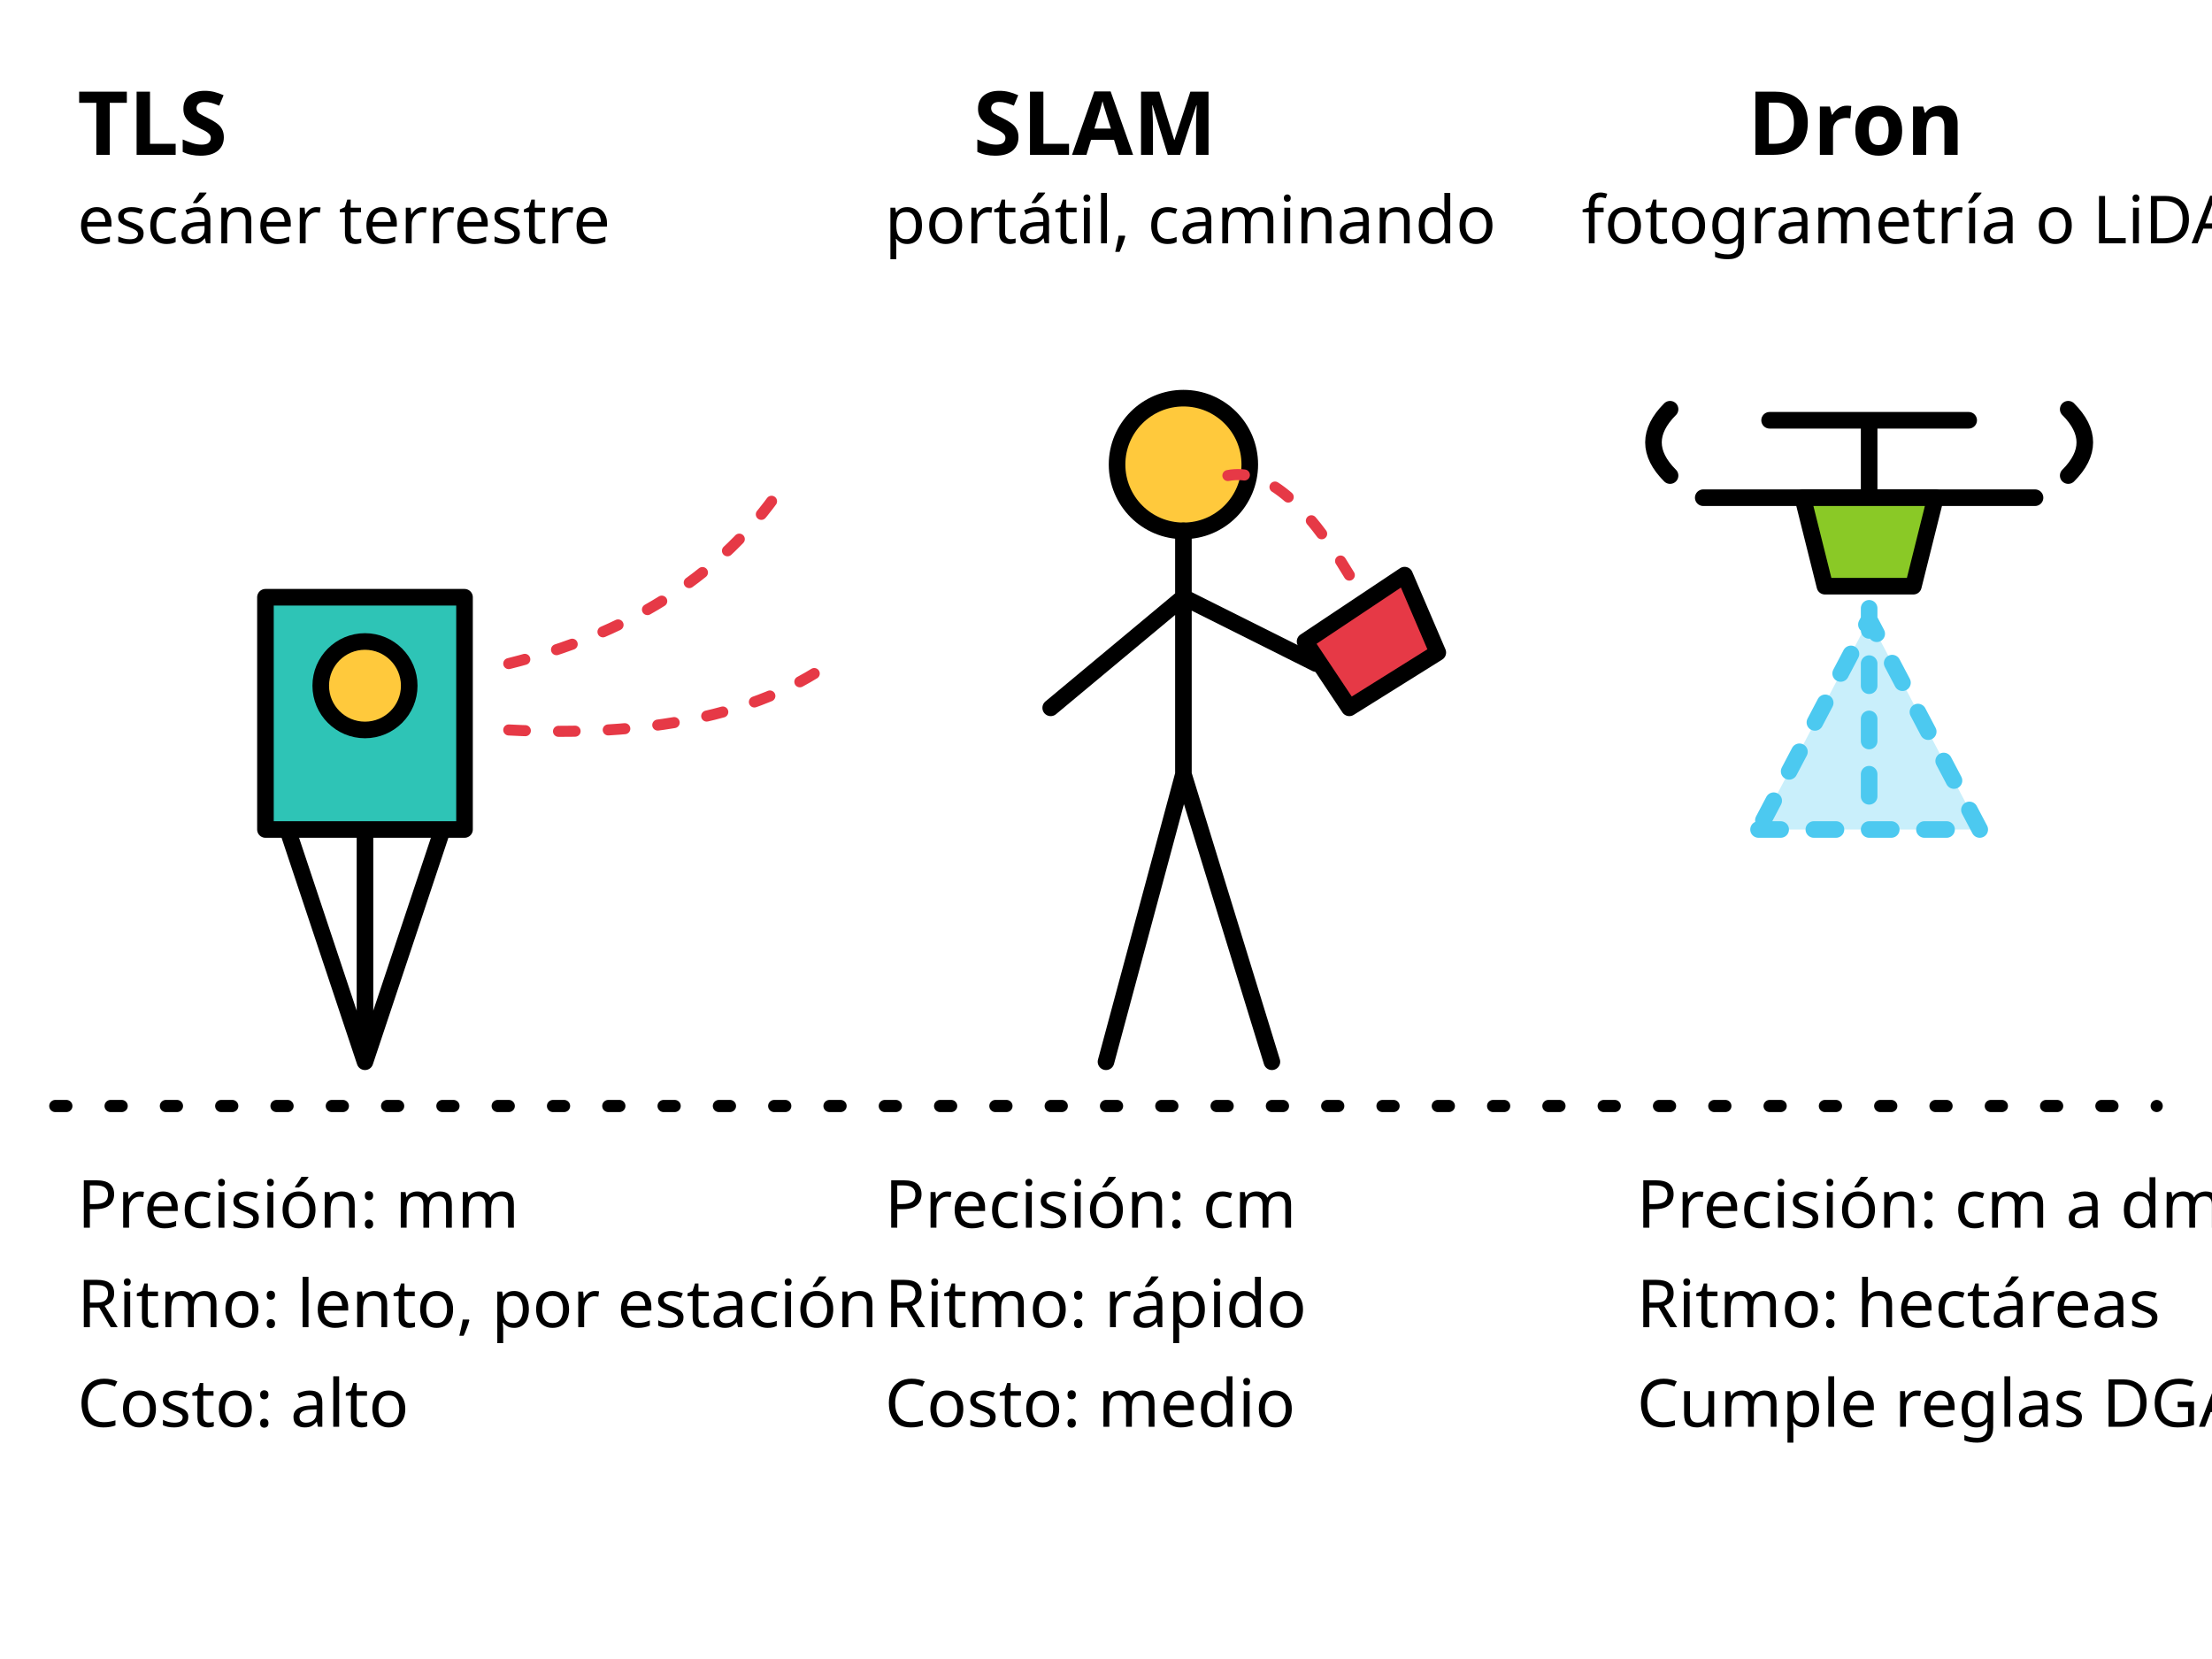
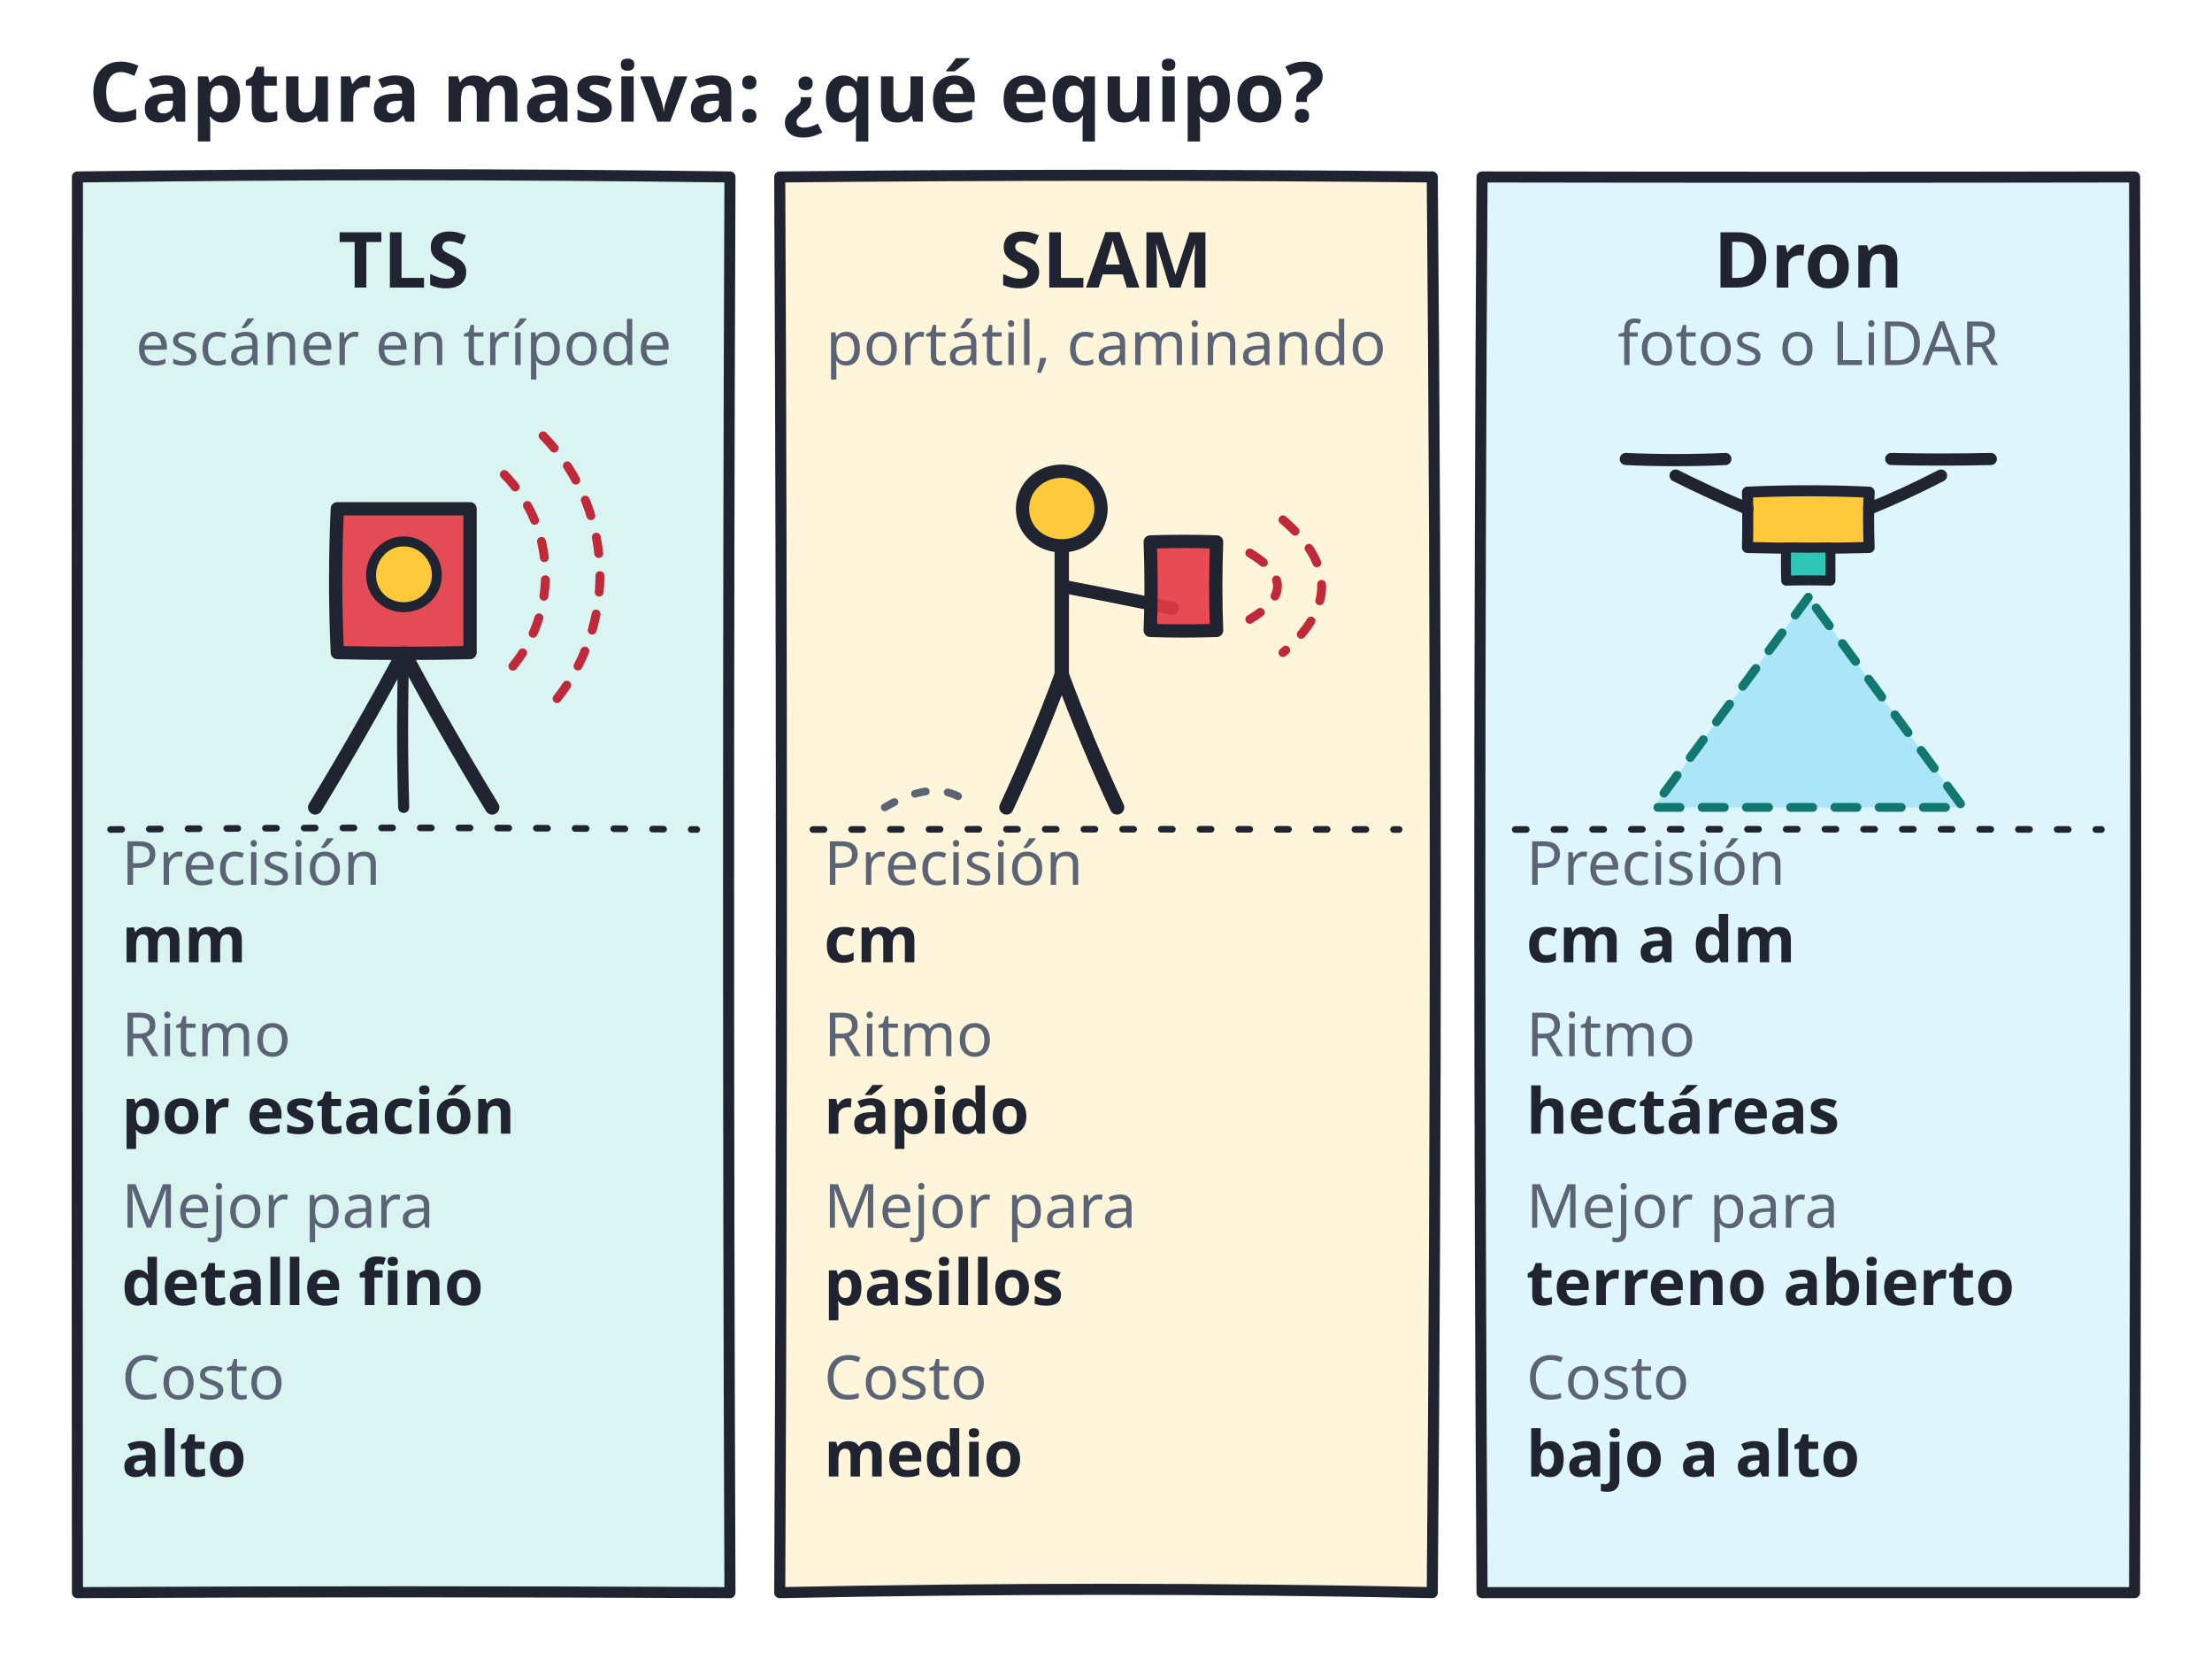
- <svg xmlns="http://www.w3.org/2000/svg" viewBox="0 0 400 300" role="img" aria-labelledby="t">
-   <g fill="none" stroke="currentColor" stroke-width="3" stroke-linecap="round" stroke-linejoin="round">
-     <path d="M66 192L52 150M66 192L80 150M66 192L66 150" />
-     <path d="M48 108L84 108L84 150L48 150Z" fill="#2EC4B6" />
-     <circle cx="66" cy="124" r="8" fill="#FFC93C" />
-     <path d="M92 120Q124 112 140 90M92 132Q130 134 150 120" stroke="#E63946" stroke-dasharray="3 6" stroke-width="2" />
-     <circle cx="214" cy="84" r="12" fill="#FFC93C" />
-     <path d="M214 96L214 140M214 108L190 128M214 108L238 120M214 140L200 192M214 140L230 192" />
-     <path d="M236 116L254 104L260 118L244 128Z" fill="#E63946" />
-     <path d="M244 104Q232 84 222 86" stroke="#E63946" stroke-dasharray="3 6" stroke-width="2" />
-     <path d="M308 90L368 90M320 76L356 76M338 76L338 90" />
-     <path d="M302 86Q296 80 302 74M374 86Q380 80 374 74" />
-     <path d="M326 90L350 90L346 106L330 106Z" fill="#8AC926" />
-     <path d="M338 110L338 150M318 150L358 150L338 112Z" stroke="#4CC9F0" stroke-dasharray="4 6" fill="#4CC9F0" fill-opacity=".3" />
-     <path d="M10 200L390 200" stroke-width="2.2" stroke-dasharray="2 8" />
+ <svg xmlns="http://www.w3.org/2000/svg" viewBox="0 0 400 300" role="img" aria-labelledby="t d">
+   <g stroke-linecap="round" stroke-linejoin="round">
+     <path d="M14 32Q73 31.2 132 32Q131.5 160 132 288Q73 287.7 14 288Q13.9 160 14 32Z" fill="#2EC4B6" fill-opacity="0.18" stroke="#1F2430" stroke-width="2" />
+     <path d="M73 118Q65.4 132.2 57 146" fill="none" stroke="#1F2430" stroke-width="2.6" />
+     <path d="M73 118Q80.6 132.2 89 146" fill="none" stroke="#1F2430" stroke-width="2.6" />
+     <path d="M73 118Q72.6 132 73 146" fill="none" stroke="#1F2430" stroke-width="2" />
+     <path d="M61 92Q73 92 85 92Q85 105 85 118Q73 118.3 61 118Q60.4 105 61 92Z" fill="#E63946" fill-opacity="0.9" stroke="#1F2430" stroke-width="2.4" />
+     <path d="M73 97.9C76.3 97.9 79 100.7 79 104C79 107.3 76.3 109.8 73 109.8C69.7 109.8 67.1 107.3 67.1 104C67.1 100.7 69.7 97.9 73 97.9Z" fill="#FFC93C" stroke="#1F2430" stroke-width="1.8" />
+     <path d="M91.2 85.8 A26 26 0 0 1 91.2 122.2" fill="none" stroke="#C0293A" stroke-width="1.6" stroke-dasharray="3 4" />
+     <path d="M98.2 78.8 A36 36 0 0 1 98.2 129.2" fill="none" stroke="#C0293A" stroke-width="1.6" stroke-dasharray="3 4" />
+     <path d="M20 150Q73 149.4 126 150" fill="none" stroke="#1F2430" stroke-width="1.2" stroke-dasharray="2 5" />
+     <path d="M141 32Q200 31.4 259 32Q260.1 160 259 288Q200 286.8 141 288Q141.6 160 141 32Z" fill="#FFC93C" fill-opacity="0.18" stroke="#1F2430" stroke-width="2" />
+     <path d="M192 85.2C195.9 85.2 199.1 88.1 199.1 92C199.1 95.9 195.9 98.7 192 98.7C188.1 98.7 184.9 95.9 184.9 92C184.9 88.1 188.1 85.2 192 85.2Z" fill="#FFC93C" stroke="#1F2430" stroke-width="2.4" />
+     <path d="M192 99Q192 110.5 192 122" fill="none" stroke="#1F2430" stroke-width="2.6" />
+     <path d="M192 122Q187.5 134.2 182 146" fill="none" stroke="#1F2430" stroke-width="2.6" />
+     <path d="M192 122Q196.5 134.2 202 146" fill="none" stroke="#1F2430" stroke-width="2.6" />
+     <path d="M192 106Q202 107.9 212 110" fill="none" stroke="#1F2430" stroke-width="2.4" />
+     <path d="M208 98Q214 97.8 220 98Q219.7 106 220 114Q214 114.2 208 114Q208.3 106 208 98Z" fill="#E63946" fill-opacity="0.9" stroke="#1F2430" stroke-width="2.4" />
+     <path d="M226 100 Q236 106 226 112" fill="none" stroke="#C0293A" stroke-width="1.6" stroke-dasharray="3 4" />
+     <path d="M232 94 Q246 106 232 118" fill="none" stroke="#C0293A" stroke-width="1.6" stroke-dasharray="3 4" />
+     <path d="M160 146 Q170 140 176 146" fill="none" stroke="#5A6475" stroke-width="1.4" stroke-dasharray="2 4" />
+     <path d="M147 150Q200 149.9 253 150" fill="none" stroke="#1F2430" stroke-width="1.2" stroke-dasharray="2 5" />
+     <path d="M268 32Q327 32.1 386 32Q386.4 160 386 288Q327 288 268 288Q267.2 160 268 32Z" fill="#4CC9F0" fill-opacity="0.18" stroke="#1F2430" stroke-width="2" />
+     <path d="M316 89Q327 88.5 338 89Q337.8 94 338 99Q327 99.3 316 99Q316.1 94 316 89Z" fill="#FFC93C" stroke="#1F2430" stroke-width="2" />
+     <path d="M316 92Q309.4 89.2 303 86" fill="none" stroke="#1F2430" stroke-width="2.2" />
+     <path d="M294 83Q303 83.4 312 83" fill="none" stroke="#1F2430" stroke-width="2.2" />
+     <path d="M338 92Q344.6 89.3 351 86" fill="none" stroke="#1F2430" stroke-width="2.2" />
+     <path d="M342 83Q351 83.2 360 83" fill="none" stroke="#1F2430" stroke-width="2.2" />
+     <path d="M323 99Q327 99.1 331 99Q331 102 331 105Q327 104.9 323 105Q322.9 102 323 99Z" fill="#2EC4B6" stroke="#1F2430" stroke-width="1.8" />
+     <path d="M327 108 L299 146 L355 146 Z" fill="#4CC9F0" fill-opacity="0.35" stroke="#12786F" stroke-width="1.6" stroke-dasharray="4 4" />
+     <path d="M274 150Q327 149.9 380 150" fill="none" stroke="#1F2430" stroke-width="1.2" stroke-dasharray="2 5" />
  </g>
-   <g fill="currentColor" stroke="none" font-family="Archivo, system-ui, sans-serif" font-size="12" font-weight="400">
-     <text x="14" y="28" font-size="16" font-weight="600">TLS</text>
-     <text x="14" y="44">escáner terrestre</text>
-     <text x="176" y="28" font-size="16" font-weight="600">SLAM</text>
-     <text x="160" y="44">portátil, caminando</text>
-     <text x="316" y="28" font-size="16" font-weight="600">Dron</text>
-     <text x="286" y="44">fotogrametría o LiDAR</text>
-     <text x="14" y="222">Precisión: mm</text>
-     <text x="14" y="240">Ritmo: lento, por estación</text>
-     <text x="14" y="258">Costo: alto</text>
-     <text x="160" y="222">Precisión: cm</text>
-     <text x="160" y="240">Ritmo: rápido</text>
-     <text x="160" y="258">Costo: medio</text>
-     <text x="296" y="222">Precisión: cm a dm</text>
-     <text x="296" y="240">Ritmo: hectáreas</text>
-     <text x="296" y="258">Cumple reglas DGAC</text>
+   <g stroke="none" fill="#1F2430" font-family="Archivo, 'Segoe UI', system-ui, sans-serif">
+     <text x="16" y="22" font-size="15" font-weight="700">Captura masiva: ¿qué equipo?</text>
+     <text x="73" y="52" font-size="14" font-weight="700" text-anchor="middle">TLS</text>
+     <text x="73" y="66" font-size="11" text-anchor="middle" fill="#5A6475">escáner en trípode</text>
+     <text x="22" y="160" font-size="11" fill="#5A6475">Precisión</text>
+     <text x="22" y="174" font-size="11.5" font-weight="700">mm</text>
+     <text x="22" y="191" font-size="11" fill="#5A6475">Ritmo</text>
+     <text x="22" y="205" font-size="11.5" font-weight="700">por estación</text>
+     <text x="22" y="222" font-size="11" fill="#5A6475">Mejor para</text>
+     <text x="22" y="236" font-size="11.5" font-weight="700">detalle fino</text>
+     <text x="22" y="253" font-size="11" fill="#5A6475">Costo</text>
+     <text x="22" y="267" font-size="11.5" font-weight="700">alto</text>
+     <text x="200" y="52" font-size="14" font-weight="700" text-anchor="middle">SLAM</text>
+     <text x="200" y="66" font-size="11" text-anchor="middle" fill="#5A6475">portátil, caminando</text>
+     <text x="149" y="160" font-size="11" fill="#5A6475">Precisión</text>
+     <text x="149" y="174" font-size="11.5" font-weight="700">cm</text>
+     <text x="149" y="191" font-size="11" fill="#5A6475">Ritmo</text>
+     <text x="149" y="205" font-size="11.5" font-weight="700">rápido</text>
+     <text x="149" y="222" font-size="11" fill="#5A6475">Mejor para</text>
+     <text x="149" y="236" font-size="11.5" font-weight="700">pasillos</text>
+     <text x="149" y="253" font-size="11" fill="#5A6475">Costo</text>
+     <text x="149" y="267" font-size="11.5" font-weight="700">medio</text>
+     <text x="327" y="52" font-size="14" font-weight="700" text-anchor="middle">Dron</text>
+     <text x="327" y="66" font-size="11" text-anchor="middle" fill="#5A6475">fotos o LiDAR</text>
+     <text x="276" y="160" font-size="11" fill="#5A6475">Precisión</text>
+     <text x="276" y="174" font-size="11.5" font-weight="700">cm a dm</text>
+     <text x="276" y="191" font-size="11" fill="#5A6475">Ritmo</text>
+     <text x="276" y="205" font-size="11.5" font-weight="700">hectáreas</text>
+     <text x="276" y="222" font-size="11" fill="#5A6475">Mejor para</text>
+     <text x="276" y="236" font-size="11.5" font-weight="700">terreno abierto</text>
+     <text x="276" y="253" font-size="11" fill="#5A6475">Costo</text>
+     <text x="276" y="267" font-size="11.5" font-weight="700">bajo a alto</text>
  </g>
</svg>
